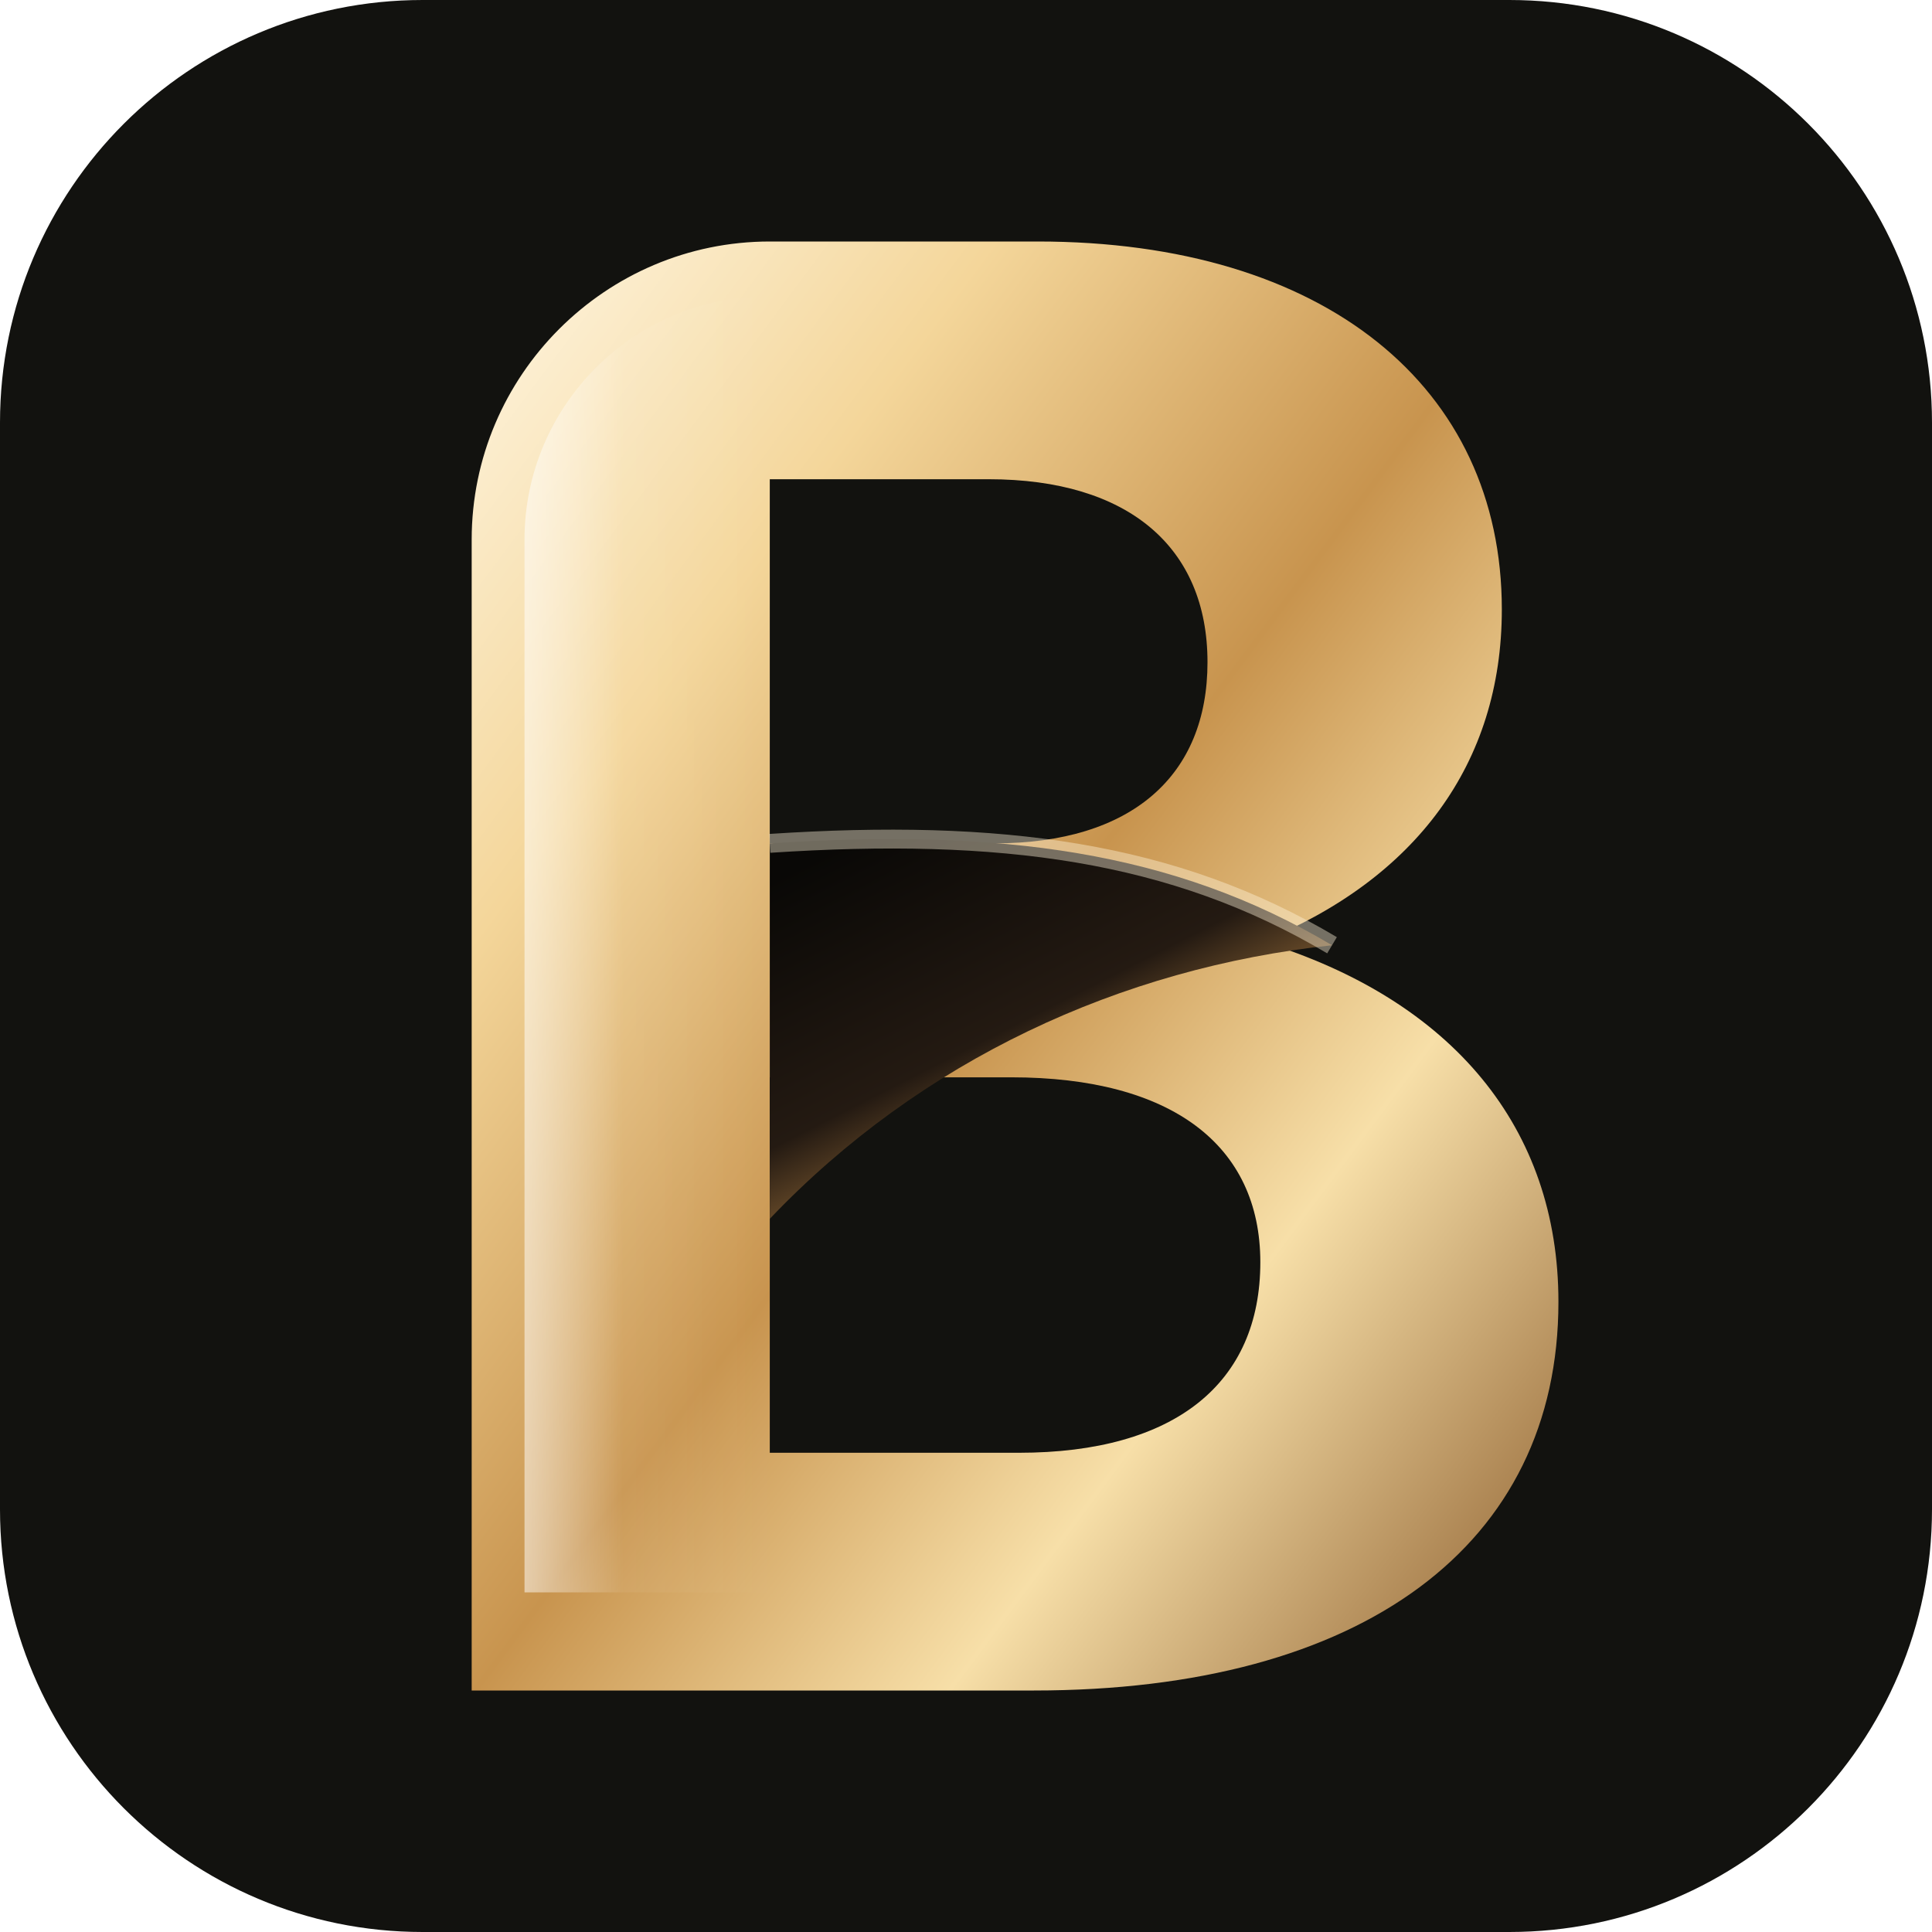
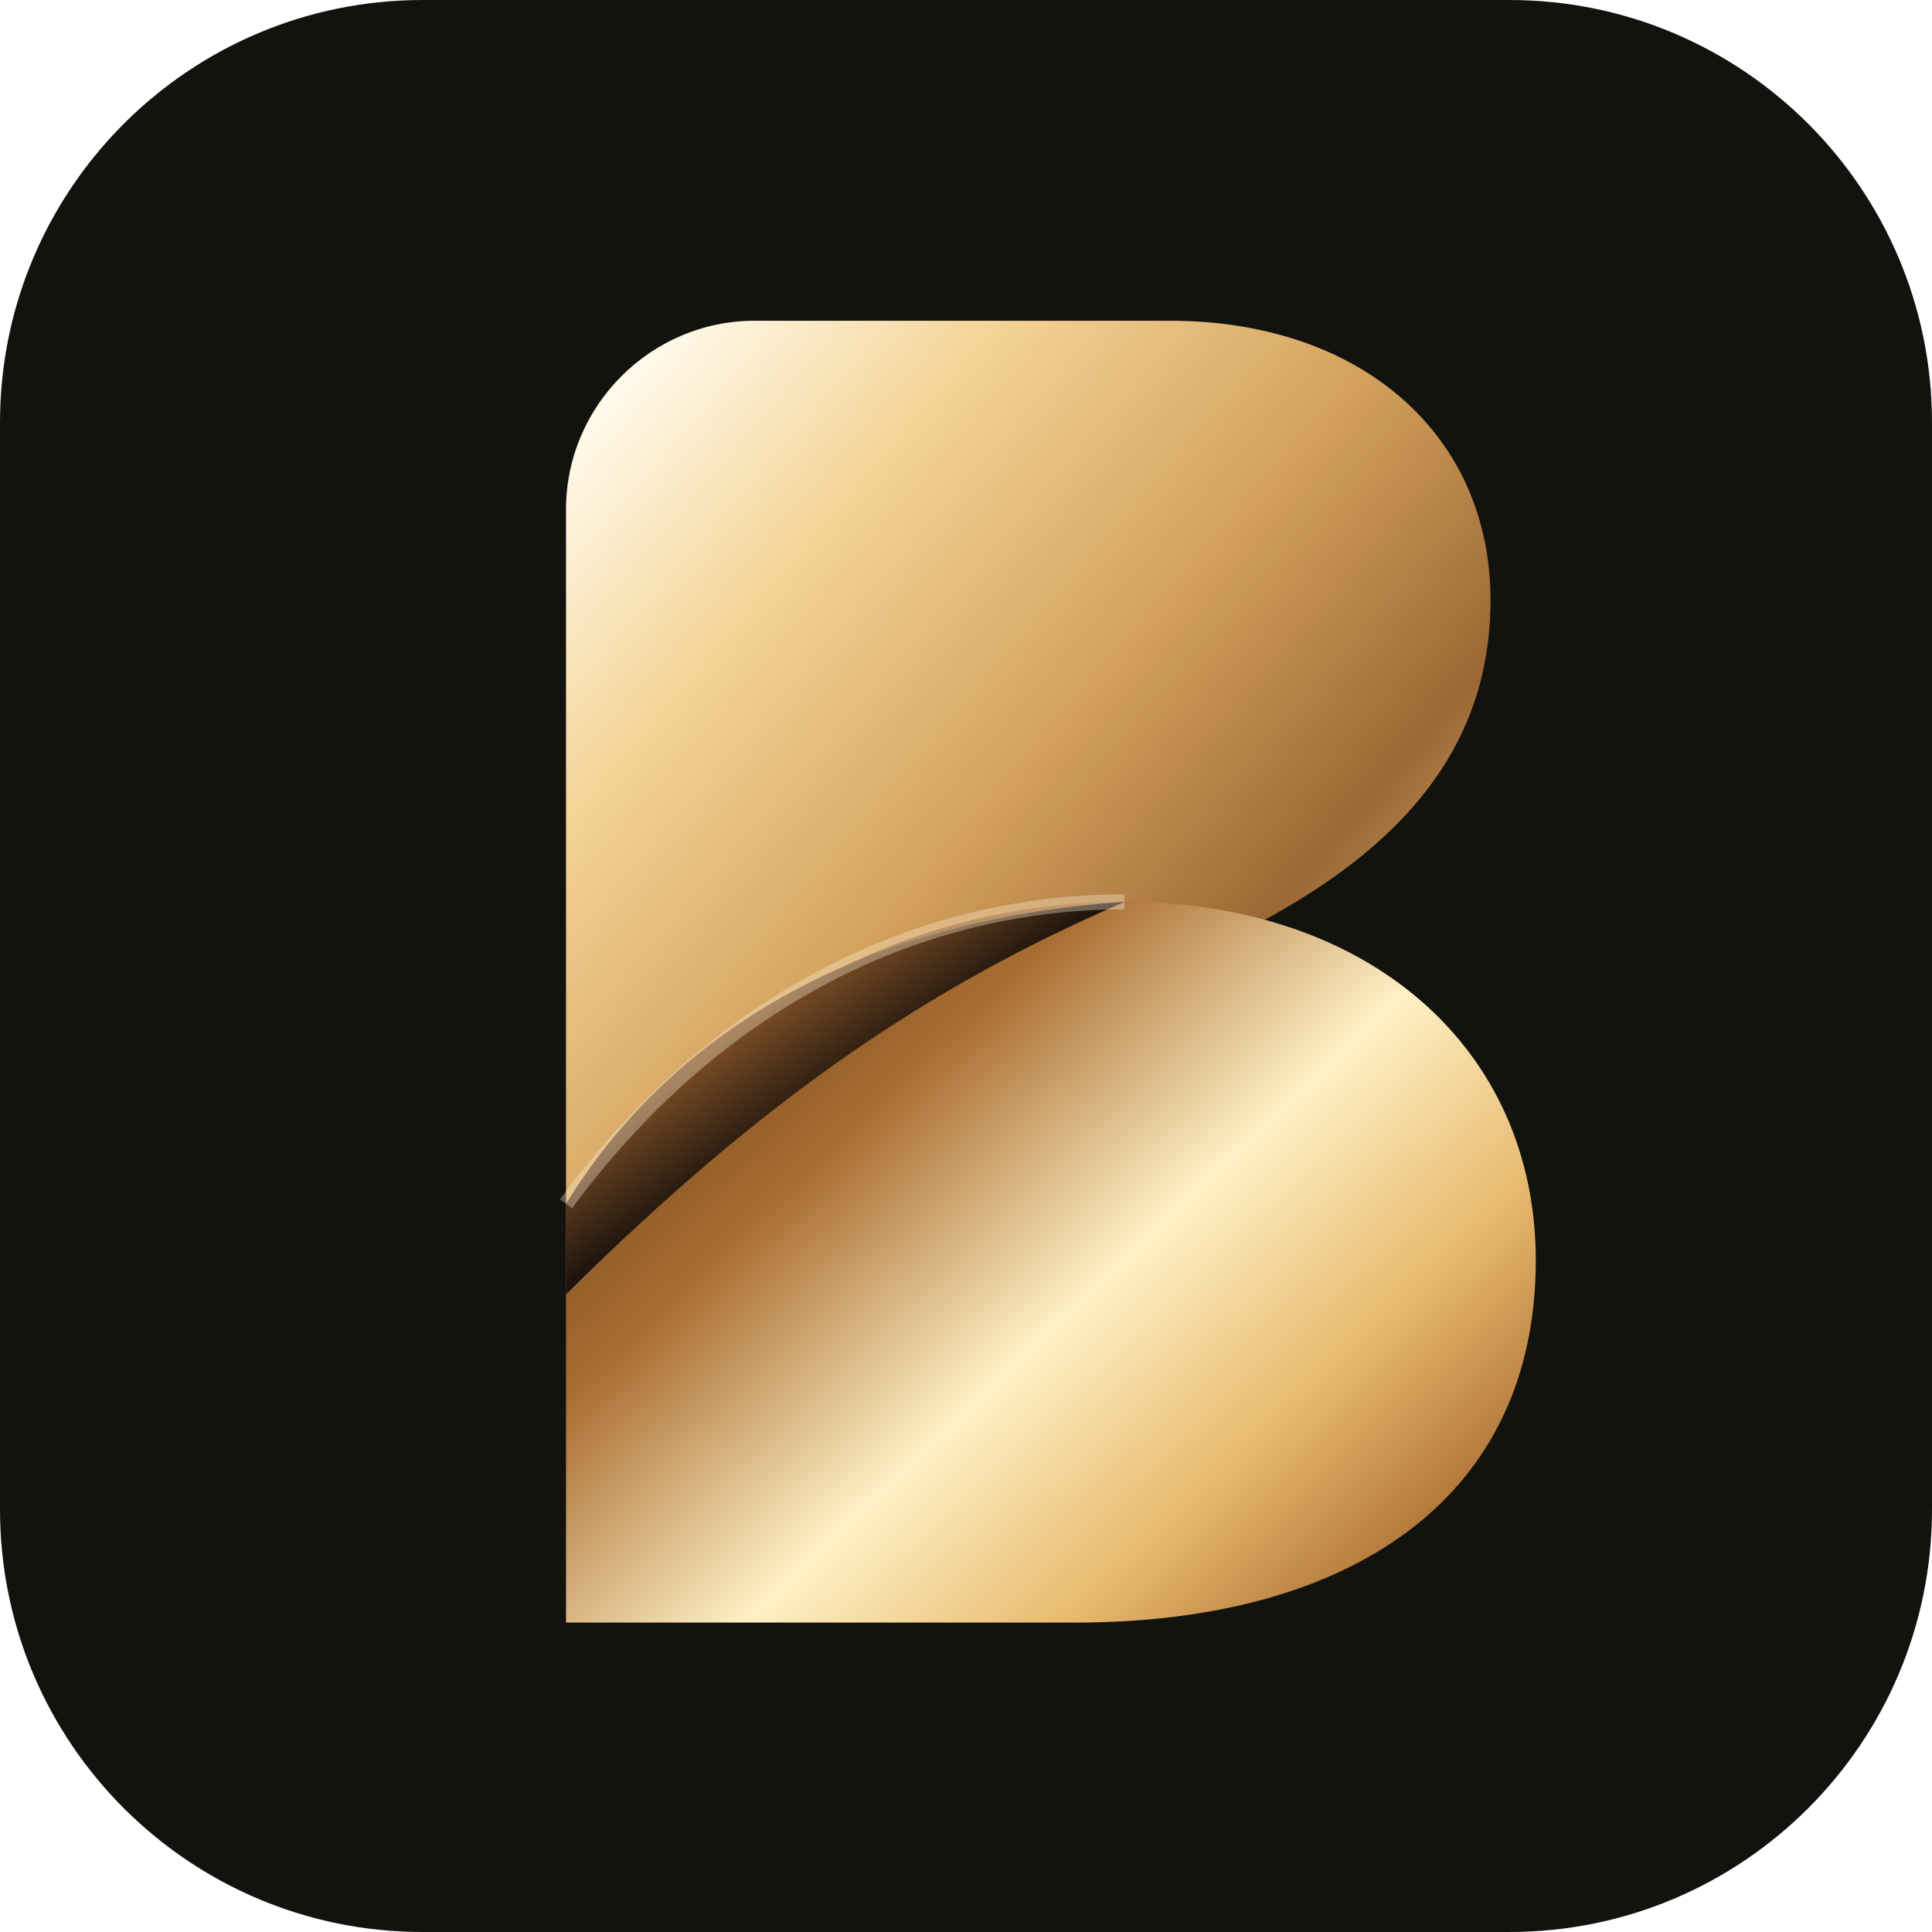
<svg xmlns="http://www.w3.org/2000/svg" viewBox="0 0 1024 1024">
  <defs>
-     <linearGradient id="g" x1="0" y1="0" x2="1" y2="1">
-       <stop offset="0" stop-color="#FFF7E4" />
-       <stop offset=".24" stop-color="#F4D69A" />
-       <stop offset=".5" stop-color="#C8944E" />
-       <stop offset=".72" stop-color="#F7DFA8" />
-       <stop offset="1" stop-color="#8A5B2B" />
+     <linearGradient id="t" x1=".05" y1=".1" x2=".95" y2=".85">
+       <stop offset="0" stop-color="#FFF8E8" />
+       <stop offset=".22" stop-color="#F4D497" />
+       <stop offset=".52" stop-color="#D2A05B" />
+       <stop offset=".78" stop-color="#9B6834" />
+       <stop offset="1" stop-color="#E8C27F" />
    </linearGradient>
-     <linearGradient id="f" x1=".15" y1="0" x2=".9" y2="1">
-       <stop offset="0" stop-color="#090806" />
-       <stop offset=".45" stop-color="#241A12" />
-       <stop offset=".72" stop-color="#A8793F" />
-       <stop offset="1" stop-color="#F1D59B" />
+     <linearGradient id="b" x1=".05" y1=".15" x2=".95" y2=".85">
+       <stop offset="0" stop-color="#6A421F" />
+       <stop offset=".26" stop-color="#A96D31" />
+       <stop offset=".55" stop-color="#FFF0C5" />
+       <stop offset=".78" stop-color="#E7B96D" />
+       <stop offset="1" stop-color="#A86A30" />
    </linearGradient>
-     <linearGradient id="l">
-       <stop stop-color="#fff" stop-opacity=".72" />
-       <stop offset=".4" stop-color="#fff" stop-opacity=".08" />
-       <stop offset="1" stop-color="#fff" stop-opacity="0" />
+     <linearGradient id="f" x1=".08" y1=".08" x2=".92" y2=".92">
+       <stop offset="0" stop-color="#FCE6B8" />
+       <stop offset=".25" stop-color="#8B572A" />
+       <stop offset=".5" stop-color="#17100B" />
+       <stop offset=".72" stop-color="#4B2F19" />
+       <stop offset="1" stop-color="#D39A50" />
    </linearGradient>
  </defs>
  <rect width="1024" height="1024" rx="224" fill="#12120F" />
-   <path fill="url(#g)" d="M408 128h142c152 0 246 77 246 195 0 82-46 143-127 176 101 31 157 99 157 191 0 129-104 206-278 206H250V286c0-87 71-158 158-158Zm0 126v193h119c73 0 113-36 113-96 0-61-42-97-116-97H408Zm0 317v199h132c83 0 128-37 128-101 0-62-47-98-132-98H408Z" />
-   <path fill="url(#f)" d="M408 447c122-8 214 4 298 54-112 12-218 61-298 145V447Z" />
-   <path fill="url(#l)" d="M278 286c0-71 58-129 129-129h1v687H278V286Z" opacity=".72" />
-   <path fill="none" stroke="#FFF4D8" stroke-opacity=".42" stroke-width="10" d="M408 447c122-8 214 4 298 54" />
+   <path fill="url(#t)" d="M300 170H620c102 0 170 61 170 148 0 103-82 161-199 205L300 638V270c0-55 45-100 100-100Z" />
+   <path fill="url(#b)" d="M300 638c76-103 181-160 296-160 130 0 218 78 218 190 0 126-98 192-244 192H300V638Z" />
+   <path fill="url(#f)" d="M300 638c58-94 160-151 296-160-104 45-191 104-296 208V638Z" />
+   <path fill="none" stroke="#FFF5DC" stroke-opacity=".34" stroke-width="8" d="M300 638c76-103 181-160 296-160" />
</svg>
